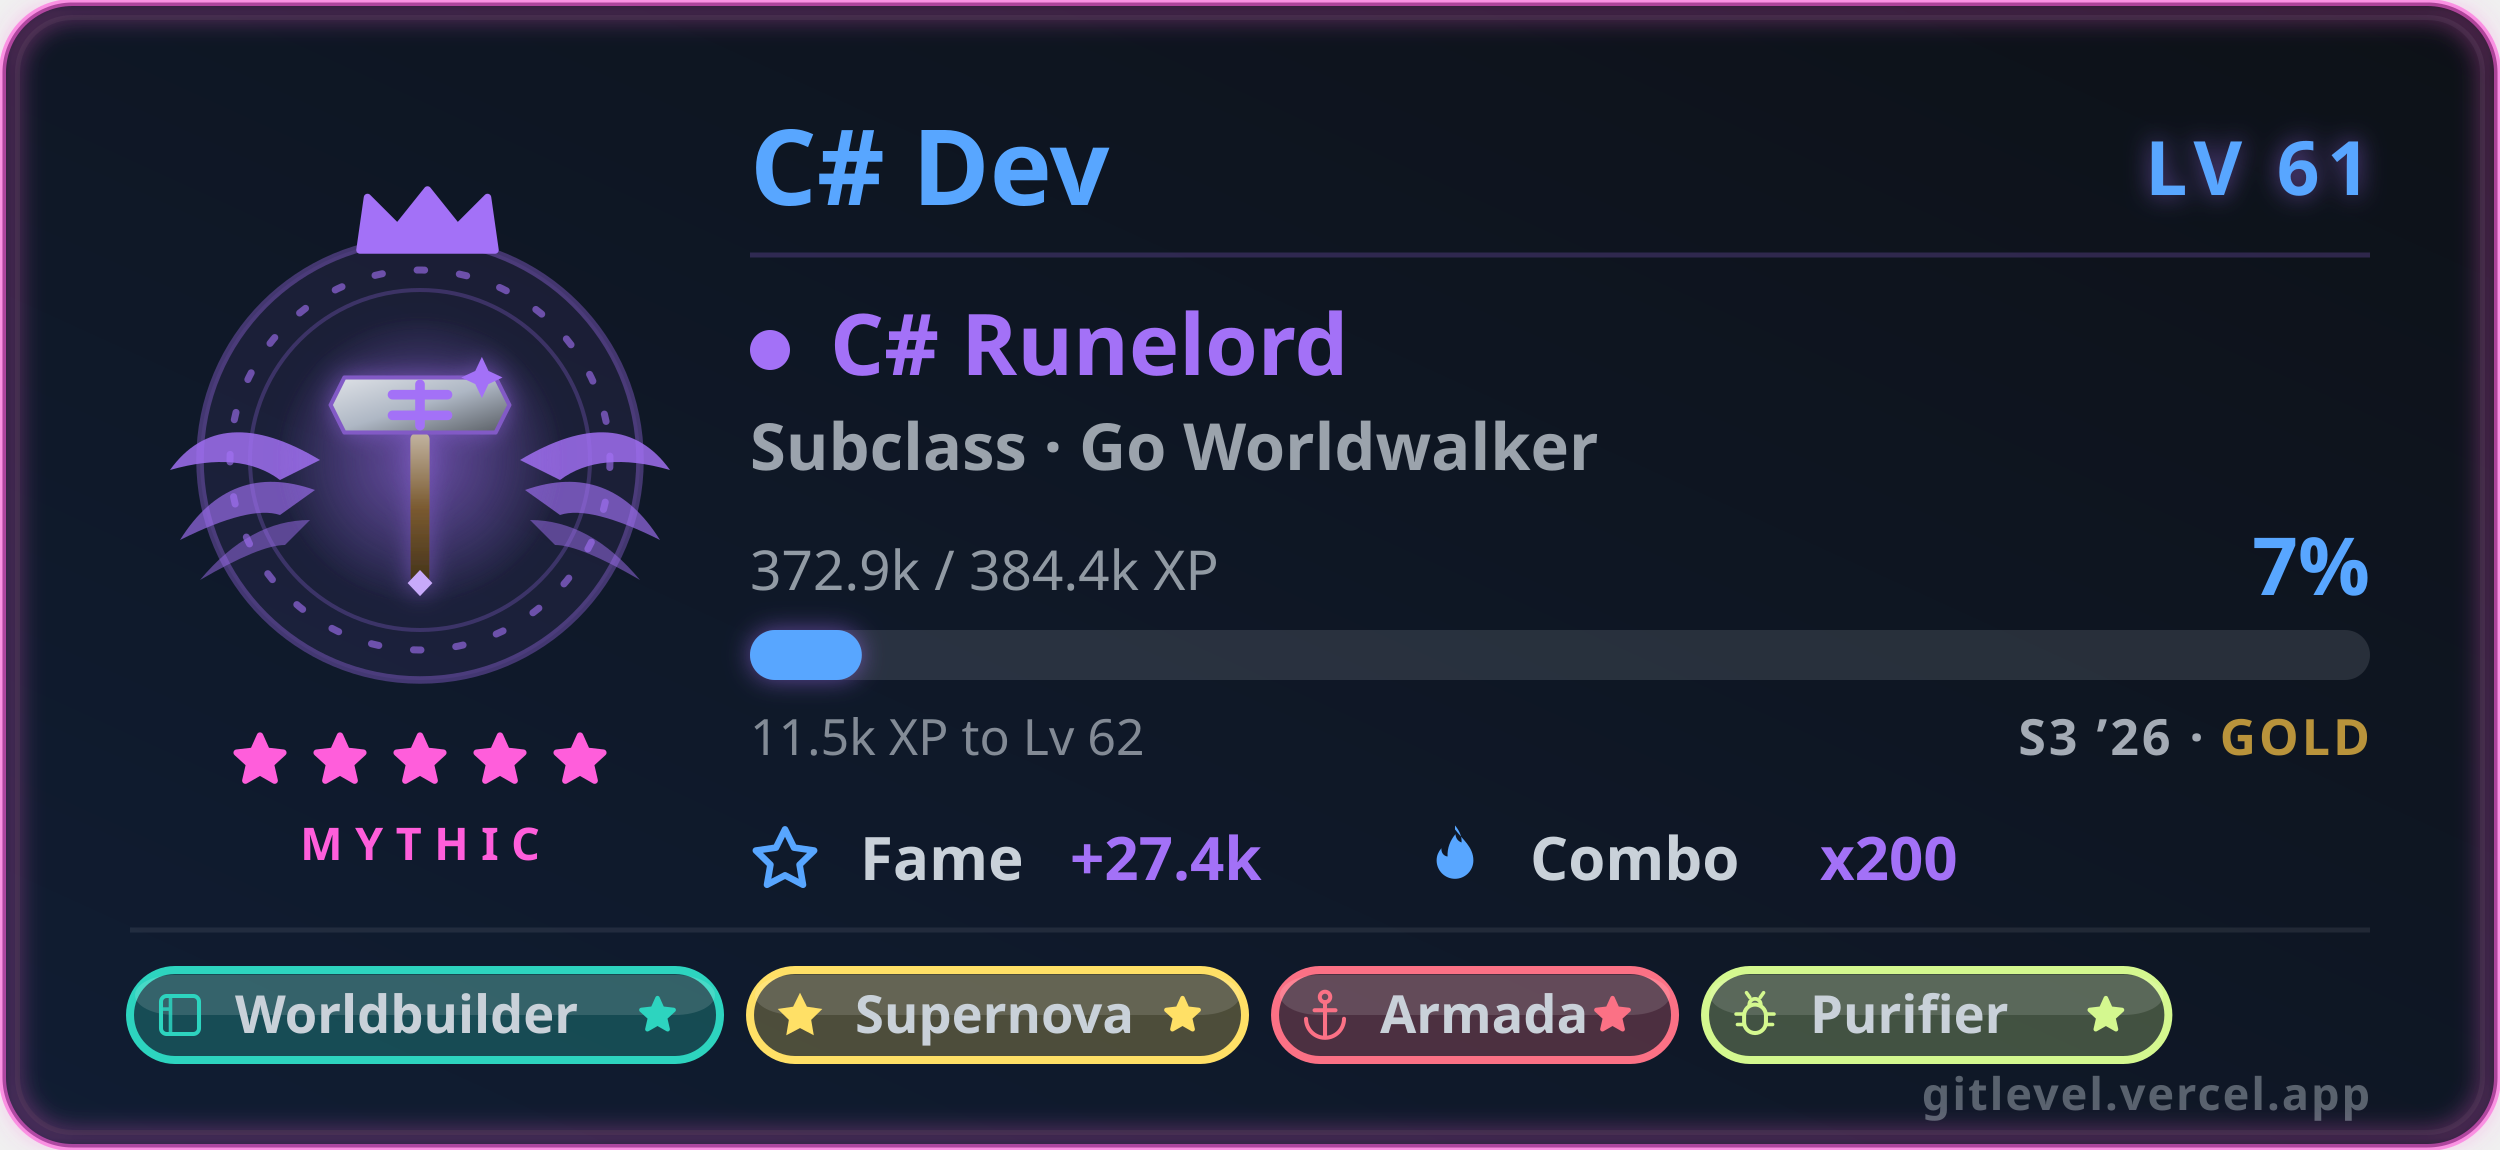
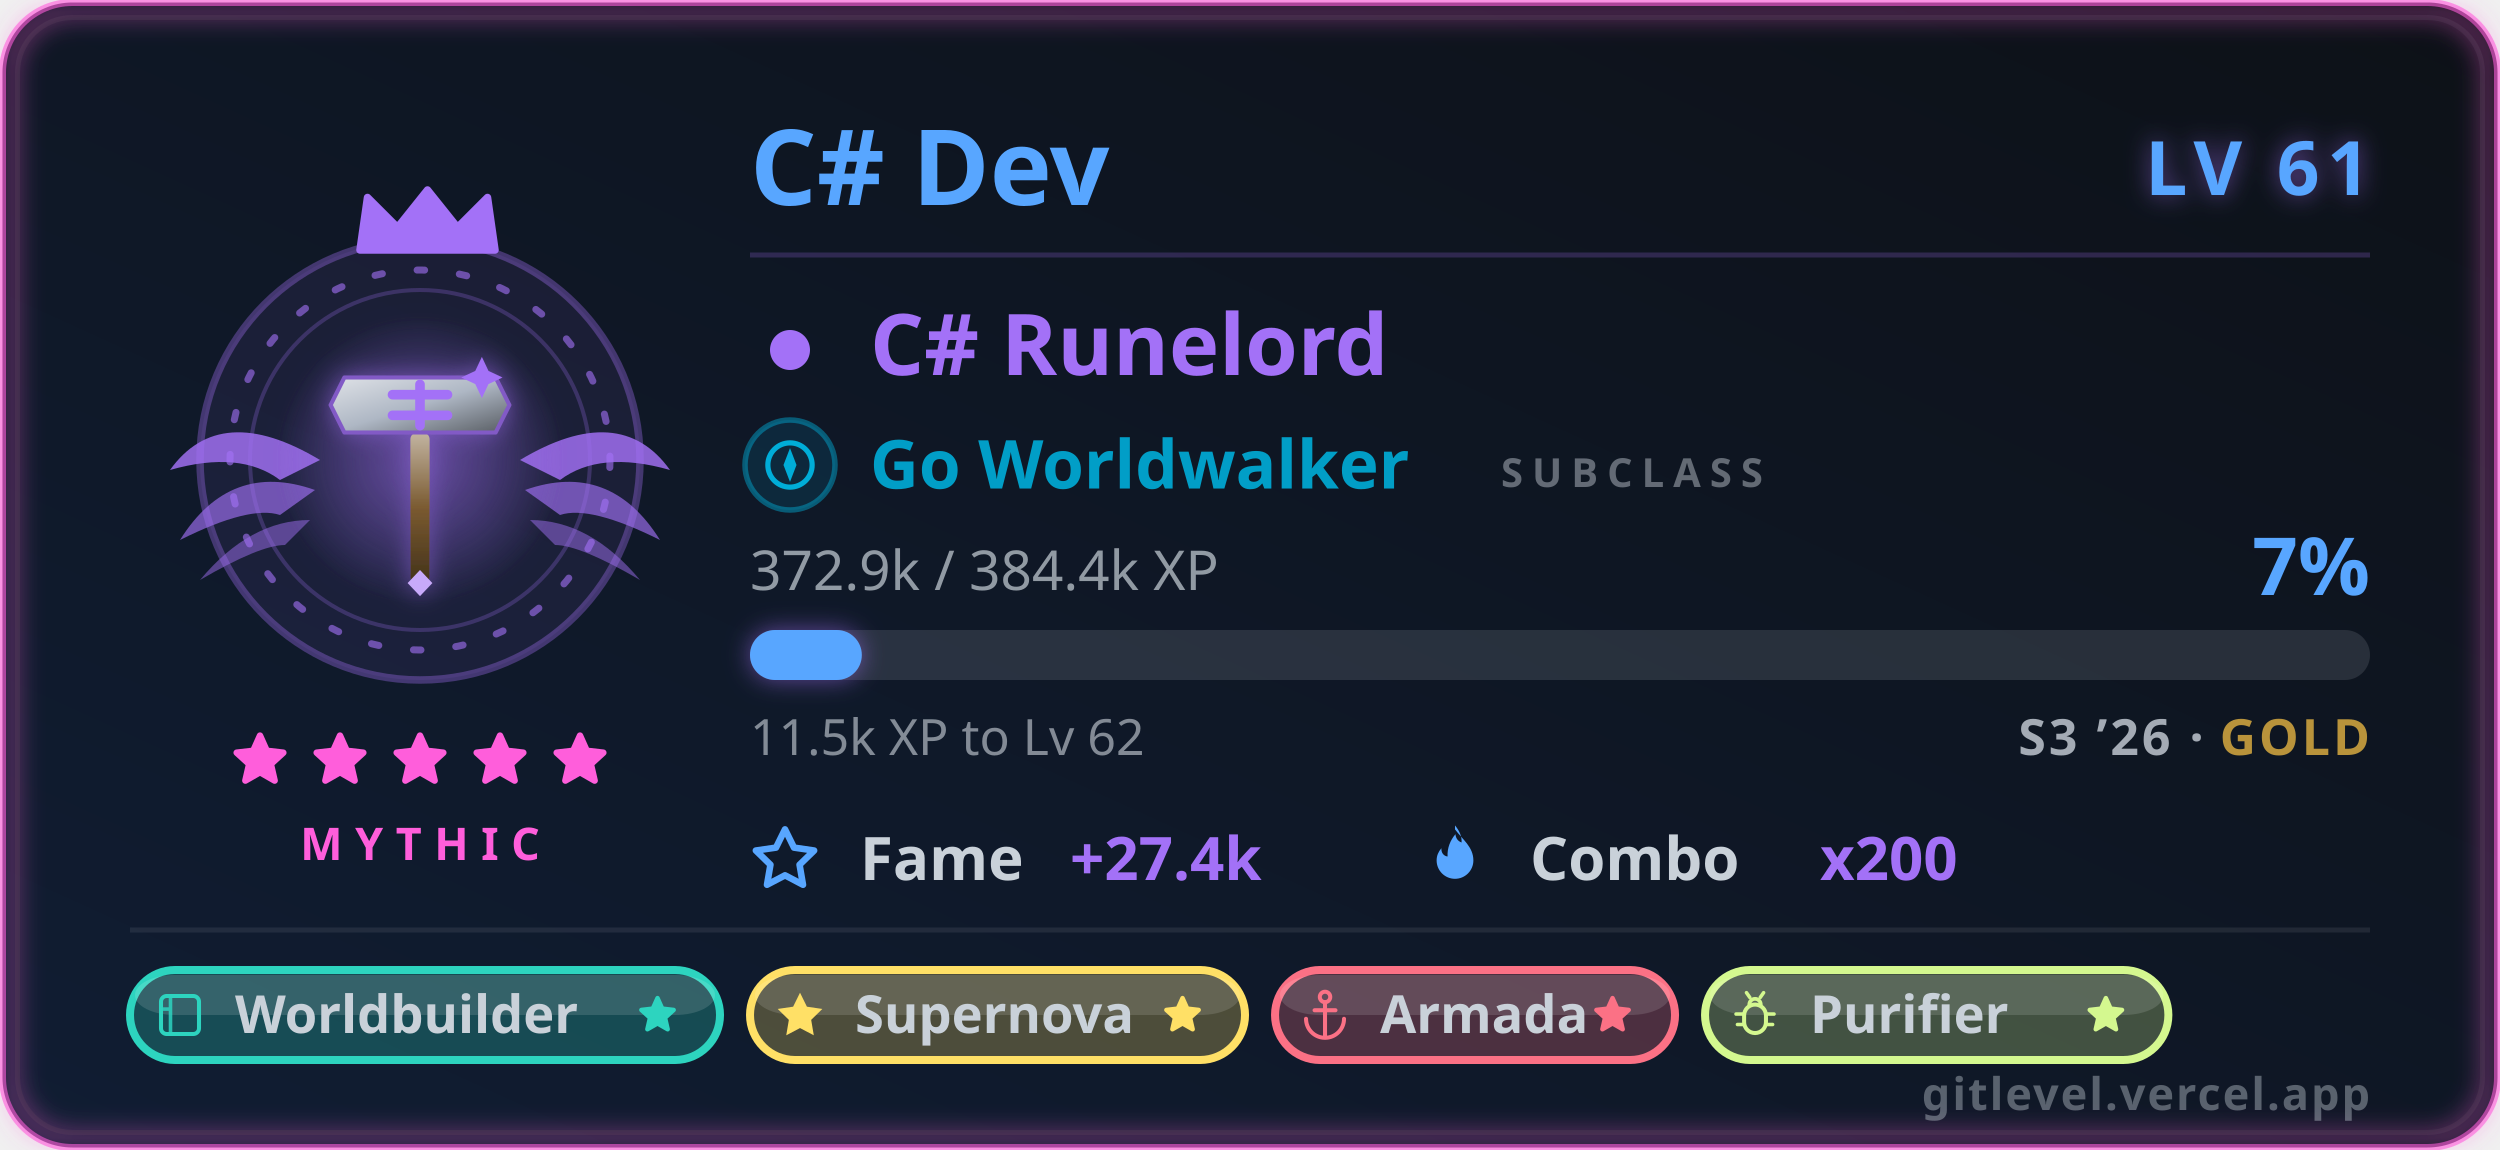
<svg xmlns="http://www.w3.org/2000/svg" width="500" height="230" viewBox="0 0 500 230" role="img" aria-labelledby="card-title-a11y card-desc-a11y">
  <style>
text { font-family: 'Segoe UI', Ubuntu, 'Helvetica Neue', sans-serif; }
.title { font-size: 18px; font-weight: 600; fill: #58a6ff; }
.title-icon { fill: #58a6ff; }
.icon { fill: #58a6ff; }


.gl-name { font-size: 21px; font-weight: 700; fill: #58a6ff; }
.gl-lvl { font-size: 15px; font-weight: 800; letter-spacing: 1.5px; fill: #58a6ff; }
.gl-class { font-size: 17px; font-weight: 700; fill: #a371f7; }
- .gl-sub { font-size: 13px; font-weight: 600; fill: #c9d1d9; opacity: 0.75; }
+ .gl-sub { font-size: 13.5px; font-weight: 700; fill: #00add8; opacity: 0.9; }
+ .gl-sub-tag { font-size: 8px; font-weight: 700; letter-spacing: 1.8px; fill: #c9d1d9; opacity: 0.45; }
.gl-meta { font-size: 11px; fill: #c9d1d9; opacity: 0.7; }
.gl-pct { font-size: 16px; font-weight: 800; fill: #58a6ff; }
.gl-chip-label { font-size: 12px; font-weight: 600; fill: #c9d1d9; }
.gl-chip-value { font-size: 12px; font-weight: 800; fill: #a371f7; }
.gl-hint { font-size: 10px; fill: #c9d1d9; opacity: 0.62; }
.gl-badge-label { font-size: 10.5px; font-weight: 600; }
.gl-rarity { font-size: 9px; font-weight: 700; letter-spacing: 2.5px; fill: #ff5edb; }
.gl-brand { font-size: 9px; font-weight: 600; letter-spacing: 0.4px; fill: #c9d1d9; opacity: 0.4; }
.gl-season { font-size: 10px; font-weight: 600; letter-spacing: 0.6px; fill: #c9d1d9; opacity: 0.8; }

</style>
  <defs>
    <linearGradient id="card-bg" x1="0" y1="0" x2="1" y2="1" gradientTransform="rotate(90, 0.5, 0.5)">
      <stop offset="0.0%" stop-color="#0d1117" />
      <stop offset="100.0%" stop-color="#101d33" />
    </linearGradient>
    <filter id="card-glow" x="-50%" y="-50%" width="200%" height="200%">
      <feGaussianBlur in="SourceGraphic" stdDeviation="3" result="blur" />
      <feFlood flood-color="#58a6ff" flood-opacity="0.55" result="tint" />
      <feComposite in="tint" in2="blur" operator="in" result="softGlow" />
      <feMerge>
        <feMergeNode in="softGlow" />
        <feMergeNode in="SourceGraphic" />
      </feMerge>
    </filter>
    <filter id="gl-glow" x="-60%" y="-60%" width="220%" height="220%">
      <feGaussianBlur in="SourceGraphic" stdDeviation="2.4" result="b" />
      <feFlood flood-color="#a371f7" flood-opacity="0.55" result="t" />
      <feComposite in="t" in2="b" operator="in" result="g" />
      <feMerge>
        <feMergeNode in="g" />
        <feMergeNode in="SourceGraphic" />
      </feMerge>
    </filter>
    <filter id="gl-rarity" x="-20%" y="-20%" width="140%" height="140%">
      <feGaussianBlur stdDeviation="2.4" />
    </filter>
  </defs>
  <rect x="0.5" y="0.5" width="499" height="229" rx="14" fill="url(#card-bg)" stroke="#ff5edb" stroke-width="1.4" stroke-opacity="0.6" />
  <rect x="3.5" y="3.5" width="493" height="223" rx="11" fill="none" stroke="#30363d" stroke-opacity="0.4" />
  <rect x="2" y="2" width="496" height="226" rx="13" fill="none" stroke="#ff5edb" stroke-width="3.5" stroke-opacity="0.4" filter="url(#gl-rarity)" />
  <g class="fade">
    <g class="">
      <g class="flourish">
        <g transform="translate(84,0)">
          <g transform="translate(0,92)" fill="#a371f7">
            <path d="M20 0 Q 40 -12 50 2 Q 36 -2 28 4 Z" opacity="0.82" />
            <path d="M21 6 Q 38 0 48 16 Q 34 9 28 11 Z" opacity="0.64" />
            <path d="M22 12 Q 34 12 44 24 Q 32 17 27 17 Z" opacity="0.48" />
          </g>
        </g>
        <g transform="translate(84,0) scale(-1,1)">
          <g transform="translate(0,92)" fill="#a371f7">
            <path d="M20 0 Q 40 -12 50 2 Q 36 -2 28 4 Z" opacity="0.82" />
            <path d="M21 6 Q 38 0 48 16 Q 34 9 28 11 Z" opacity="0.64" />
            <path d="M22 12 Q 34 12 44 24 Q 32 17 27 17 Z" opacity="0.48" />
          </g>
        </g>
      </g>
      <circle cx="84" cy="92" r="44" fill="#a371f7" fill-opacity="0.08" stroke="#a371f7" stroke-opacity="0.35" stroke-width="1.5" />
      <g class="">
        <circle cx="84" cy="92" r="38" fill="none" stroke="#a371f7" stroke-opacity="0.6" stroke-width="1.4" stroke-dasharray="1.5 7" stroke-linecap="round" />
        <circle cx="84" cy="92" r="34" fill="none" stroke="#a371f7" stroke-opacity="0.25" stroke-width="0.8" />
      </g>
      <g class="" filter="url(#gl-glow)">
        <svg class="" x="51" y="59" width="66" height="66" viewBox="0 0 48 48" aria-hidden="true">
          <defs>
            <radialGradient id="csHalo" cx="0.5" cy="0.5" r="0.5">
              <stop offset="0" stop-color="#a371f7" stop-opacity="0.42" />
              <stop offset="1" stop-color="#a371f7" stop-opacity="0" />
            </radialGradient>
            <linearGradient id="csSteel" x1="0" y1="0" x2="1" y2="1">
              <stop offset="0" stop-color="#dfe2e7" />
              <stop offset="0.5" stop-color="#aeb7c4" />
              <stop offset="1" stop-color="#575c62" />
            </linearGradient>
            <linearGradient id="csWood" x1="0" y1="0" x2="0" y2="1">
              <stop offset="0" stop-color="#c3b5a2" />
              <stop offset="0.5" stop-color="#7a5a30" />
              <stop offset="1" stop-color="#43321a" />
            </linearGradient>
          </defs>
          <circle cx="24" cy="24" r="21" fill="url(#csHalo)" />
          <rect x="22.6" y="20" width="2.8" height="22" rx="1" fill="url(#csWood)" />
          <path d="M13 12 H35 L37 16 L35 20 H13 L11 16 Z" fill="url(#csSteel)" stroke="#825ac6" stroke-width="0.6" stroke-linejoin="round" />
          <g stroke="#a371f7" stroke-width="1.4" stroke-linecap="round">
            <path d="M24 13 V19 M20 14.5 H28 M20 17.5 H28" />
          </g>
          <path d="M24 40 l1.8 1.9 l-1.8 1.9 l-1.8 -1.9 Z" fill="#c8aafa" />
          <path d="M33 9 l0.96 2.04 l2.04 0.96 l-2.04 0.96 l-0.96 2.04 l-0.96 -2.04 l-2.04 -0.96 l2.04 -0.96 Z" fill="#a371f7" />
        </svg>
      </g>
      <g transform="translate(69, 36.5) scale(1.5)">
        <path d="M2 9 L3 2 L7 6 L11 1 L15 6 L19 2 L20 9 Z" fill="#a371f7" stroke="#a371f7" stroke-width="1" stroke-linejoin="round" />
      </g>
    </g>
    <g>
      <g class="" transform="translate(45.5, 145.5) scale(0.5416667)" fill="#ff5edb" stroke="#ff5edb" stroke-width="2.4" stroke-linejoin="round" stroke-linecap="round" opacity="1">
        <path d="M12 3 L14.5 8.6 L20.6 9.3 L16 13.5 L17.4 19.6 L12 16.5 L6.6 19.6 L8 13.5 L3.4 9.3 L9.5 8.6 Z" />
      </g>
      <g class="" transform="translate(61.5, 145.5) scale(0.5416667)" fill="#ff5edb" stroke="#ff5edb" stroke-width="2.4" stroke-linejoin="round" stroke-linecap="round" opacity="1">
        <path d="M12 3 L14.5 8.6 L20.6 9.3 L16 13.5 L17.4 19.6 L12 16.5 L6.6 19.6 L8 13.5 L3.4 9.3 L9.5 8.6 Z" />
      </g>
      <g class="" transform="translate(77.5, 145.5) scale(0.5416667)" fill="#ff5edb" stroke="#ff5edb" stroke-width="2.4" stroke-linejoin="round" stroke-linecap="round" opacity="1">
        <path d="M12 3 L14.5 8.6 L20.6 9.3 L16 13.5 L17.4 19.6 L12 16.5 L6.6 19.6 L8 13.5 L3.4 9.3 L9.5 8.6 Z" />
      </g>
      <g class="" transform="translate(93.5, 145.5) scale(0.5416667)" fill="#ff5edb" stroke="#ff5edb" stroke-width="2.4" stroke-linejoin="round" stroke-linecap="round" opacity="1">
        <path d="M12 3 L14.5 8.6 L20.6 9.3 L16 13.5 L17.4 19.6 L12 16.5 L6.6 19.6 L8 13.5 L3.4 9.3 L9.5 8.6 Z" />
      </g>
      <g class="" transform="translate(109.5, 145.5) scale(0.5416667)" fill="#ff5edb" stroke="#ff5edb" stroke-width="2.4" stroke-linejoin="round" stroke-linecap="round" opacity="1">
        <path d="M12 3 L14.5 8.6 L20.6 9.3 L16 13.5 L17.4 19.6 L12 16.5 L6.6 19.6 L8 13.5 L3.4 9.3 L9.5 8.6 Z" />
      </g>
    </g>
    <text class="gl-rarity" x="84" y="172" text-anchor="middle">MYTHIC</text>
  </g>
  <g class="fade" style="animation-delay:.15s">
    <text class="gl-name" x="150" y="41">C# Dev</text>
    <text class="gl-lvl glow-pulse" x="474" y="39" text-anchor="end" filter="url(#gl-glow)">LV 61</text>
    <line x1="150" y1="51" x2="474" y2="51" stroke="#a371f7" stroke-opacity="0.22" stroke-width="1" />
-     <circle cx="154" cy="70" r="4" fill="#a371f7" />
-     <text class="gl-class" x="166" y="75">C# Runelord</text>
-     <text class="gl-sub" x="150" y="94">Subclass · Go Worldwalker</text>
+     <circle cx="158" cy="70" r="4" fill="#a371f7" />
+     <text class="gl-class" x="174" y="75">C# Runelord</text>
+     <g>
+       <circle cx="158" cy="93" r="9" fill="#00add8" fill-opacity="0.12" stroke="#00add8" stroke-opacity="0.45" stroke-width="1.1" />
+       <svg class="crest-icon" x="151.75" y="86.75" width="12.5" height="12.5" viewBox="0 0 24 24" aria-hidden="true">
+         <circle cx="12" cy="12" r="8.5" fill="none" stroke="#00add8" stroke-width="2" stroke-linejoin="round" stroke-linecap="round" />
+         <path d="M12 5.5 L14.5 12 L12 18.5 L9.5 12 Z" fill="#00add8" />
+         <circle cx="12" cy="12" r="1.4" fill="#00add8" />
+       </svg>
+       <text class="gl-sub" x="174" y="97.7">Go Worldwalker</text>
+       <text class="gl-sub-tag" x="300.197" y="97.4">SUBCLASS</text>
+     </g>
    <text class="gl-meta" x="150" y="118">372.9k / 384.4k XP</text>
    <text class="gl-pct " x="474" y="119" text-anchor="end">7%</text>
    <rect x="150" y="126" width="324" height="10" rx="5" fill="#c9d1d9" fill-opacity="0.14" />
    <rect class="xp-fill " x="150" y="126" width="22.364" height="10" rx="5" fill="#58a6ff" filter="url(#gl-glow)" />
    <text class="gl-hint" x="150" y="151">11.5k XP to Lv 62</text>
    <text class="gl-season" x="474" y="151" text-anchor="end">S3 ’26 · <tspan fill="#e3b341" font-weight="800">GOLD</tspan>
    </text>
    <g transform="translate(150, 176)">
      <svg class="icon" x="0" y="-11" width="14" height="14" viewBox="0 0 16 16" aria-hidden="true">
        <path fill-rule="evenodd" d="M8 .25a.75.75 0 0 1 .673.418l1.882 3.815 4.21.612a.75.75 0 0 1 .416 1.279l-3.046 2.97.719 4.192a.75.75 0 0 1-1.088.791L8 12.347l-3.766 1.98a.75.75 0 0 1-1.088-.79l.72-4.194L.818 6.374a.75.75 0 0 1 .416-1.28l4.21-.611L7.327.668A.75.75 0 0 1 8 .25zm0 2.445L6.615 5.5a.75.75 0 0 1-.564.41l-3.097.45 2.24 2.184a.75.75 0 0 1 .216.664l-.528 3.084 2.769-1.456a.75.75 0 0 1 .698 0l2.77 1.456-.53-3.084a.75.75 0 0 1 .216-.664l2.24-2.183-3.096-.45a.75.75 0 0 1-.564-.41L8 2.694v.001z" />
      </svg>
      <text class="gl-chip-label" x="22" y="0">Fame</text>
      <text class="gl-chip-value" x="64" y="0">+27.4k</text>
    </g>
    <g transform="translate(284, 176)">
      <svg class="icon" x="0" y="-11" width="14" height="14" viewBox="0 0 16 16" aria-hidden="true">
        <path fill-rule="evenodd" d="M8 1c1.7 2.3 4.2 4 4.2 7.1a4.2 4.2 0 0 1-8.4 0c0-1.1.4-2 1.1-2.8-.1 1 .5 1.8 1.4 1.9-.1-1.9.6-3.7 1.8-5.1.1 1 .6 1.6 1.4 1.9.1-1.4-.5-2.7-1.5-3.9z" />
      </svg>
      <text class="gl-chip-label" x="22" y="0">Combo</text>
      <text class="gl-chip-value" x="80" y="0">x200</text>
    </g>
  </g>
  <g class="fade" style="animation-delay:.2s">
    <line x1="26" y1="186" x2="474" y2="186" stroke="#c9d1d9" stroke-opacity="0.1" stroke-width="1" />
    <g>
      <rect x="26" y="194" width="118.003" height="18" rx="9" fill="#2dd4bf" fill-opacity="0.26" stroke="#2dd4bf" stroke-opacity="1" stroke-width="1.6" />
      <rect x="27" y="195" width="116.003" height="8" rx="8" fill="#ffffff" fill-opacity="0.13" />
      <g transform="translate(30.3, 197.3) scale(0.475)">
        <rect x="4" y="4" width="16" height="16" rx="2.4" fill="none" stroke="#2dd4bf" stroke-width="1.7" />
        <path d="M8 4v16 M4 9.5h4" fill="none" stroke="#2dd4bf" stroke-width="1.5" opacity="0.85" />
      </g>
      <text class="gl-badge-label" x="47" y="206.6" fill="#c9d1d9" font-weight="800">Worldbuilder</text>
      <g class="" transform="translate(127.0032, 198.5) scale(0.375)" fill="#2dd4bf" stroke="#2dd4bf" stroke-width="2.4" stroke-linejoin="round" stroke-linecap="round" opacity="1">
        <path d="M12 3 L14.5 8.6 L20.6 9.3 L16 13.5 L17.4 19.6 L12 16.5 L6.6 19.6 L8 13.5 L3.4 9.3 L9.5 8.6 Z" />
      </g>
    </g>
    <g>
      <rect x="150.003" y="194" width="99.002" height="18" rx="9" fill="#ffe066" fill-opacity="0.26" stroke="#ffe066" stroke-opacity="1" stroke-width="1.6" />
      <rect x="151.003" y="195" width="97.002" height="8" rx="8" fill="#ffffff" fill-opacity="0.13" />
      <g transform="translate(154.3032, 197.3) scale(0.475)">
        <path d="M12 2.6 14.9 8.5 21.4 9.45 16.7 14.05 17.8 20.55 12 17.5 6.2 20.55 7.3 14.05 2.6 9.45 9.1 8.5Z" fill="#ffe066" />
      </g>
      <text class="gl-badge-label" x="171.003" y="206.6" fill="#c9d1d9" font-weight="800">Supernova</text>
      <g class="" transform="translate(232.0056, 198.5) scale(0.375)" fill="#ffe066" stroke="#ffe066" stroke-width="2.4" stroke-linejoin="round" stroke-linecap="round" opacity="1">
        <path d="M12 3 L14.5 8.6 L20.6 9.3 L16 13.5 L17.4 19.6 L12 16.5 L6.6 19.6 L8 13.5 L3.4 9.3 L9.5 8.6 Z" />
      </g>
    </g>
    <g>
      <rect x="255.006" y="194" width="80.002" height="18" rx="9" fill="#fb7185" fill-opacity="0.26" stroke="#fb7185" stroke-opacity="1" stroke-width="1.6" />
      <rect x="256.006" y="195" width="78.002" height="8" rx="8" fill="#ffffff" fill-opacity="0.13" />
      <g transform="translate(259.3056, 197.3) scale(0.475)">
        <circle cx="12" cy="4.4" r="2.2" fill="none" stroke="#fb7185" stroke-width="1.7" />
        <path d="M12 6.6V21M7.6 10h8.8" fill="none" stroke="#fb7185" stroke-width="1.7" stroke-linejoin="round" stroke-linecap="round" />
        <path d="M4 13.6a8 8 0 0 0 16 0" fill="none" stroke="#fb7185" stroke-width="1.7" stroke-linejoin="round" stroke-linecap="round" />
      </g>
      <text class="gl-badge-label" x="276.006" y="206.6" fill="#c9d1d9" font-weight="800">Armada</text>
      <g class="" transform="translate(318.0072, 198.5) scale(0.375)" fill="#fb7185" stroke="#fb7185" stroke-width="2.4" stroke-linejoin="round" stroke-linecap="round" opacity="1">
        <path d="M12 3 L14.5 8.6 L20.6 9.3 L16 13.5 L17.4 19.6 L12 16.5 L6.6 19.6 L8 13.5 L3.4 9.3 L9.5 8.6 Z" />
      </g>
    </g>
    <g>
      <rect x="341.007" y="194" width="92.669" height="18" rx="9" fill="#d4f88f" fill-opacity="0.26" stroke="#d4f88f" stroke-opacity="1" stroke-width="1.6" />
      <rect x="342.007" y="195" width="90.669" height="8" rx="8" fill="#ffffff" fill-opacity="0.13" />
      <g transform="translate(345.3072, 197.3) scale(0.475)">
        <rect x="7.4" y="7.6" width="9.2" height="12" rx="4.6" fill="none" stroke="#d4f88f" stroke-width="1.7" />
        <path d="M9.6 7.6a2.4 2.4 0 0 1 4.8 0" fill="none" stroke="#d4f88f" stroke-width="1.6" stroke-linejoin="round" stroke-linecap="round" />
        <path d="M7.4 11.6H4M16.6 11.6H20M7.4 16H4.6M16.6 16H19.4M9.8 4.6 8.4 2.6M14.2 4.6 15.6 2.6" fill="none" stroke="#d4f88f" stroke-width="1.5" stroke-linejoin="round" stroke-linecap="round" />
      </g>
      <text class="gl-badge-label" x="362.007" y="206.6" fill="#c9d1d9" font-weight="800">Purifier</text>
      <g class="" transform="translate(416.676, 198.5) scale(0.375)" fill="#d4f88f" stroke="#d4f88f" stroke-width="2.4" stroke-linejoin="round" stroke-linecap="round" opacity="1">
        <path d="M12 3 L14.5 8.6 L20.6 9.3 L16 13.5 L17.4 19.6 L12 16.5 L6.6 19.6 L8 13.5 L3.4 9.3 L9.5 8.6 Z" />
      </g>
    </g>
  </g>
  <text class="gl-brand" x="474" y="222" text-anchor="end">gitlevel.vercel.app</text>
</svg>
